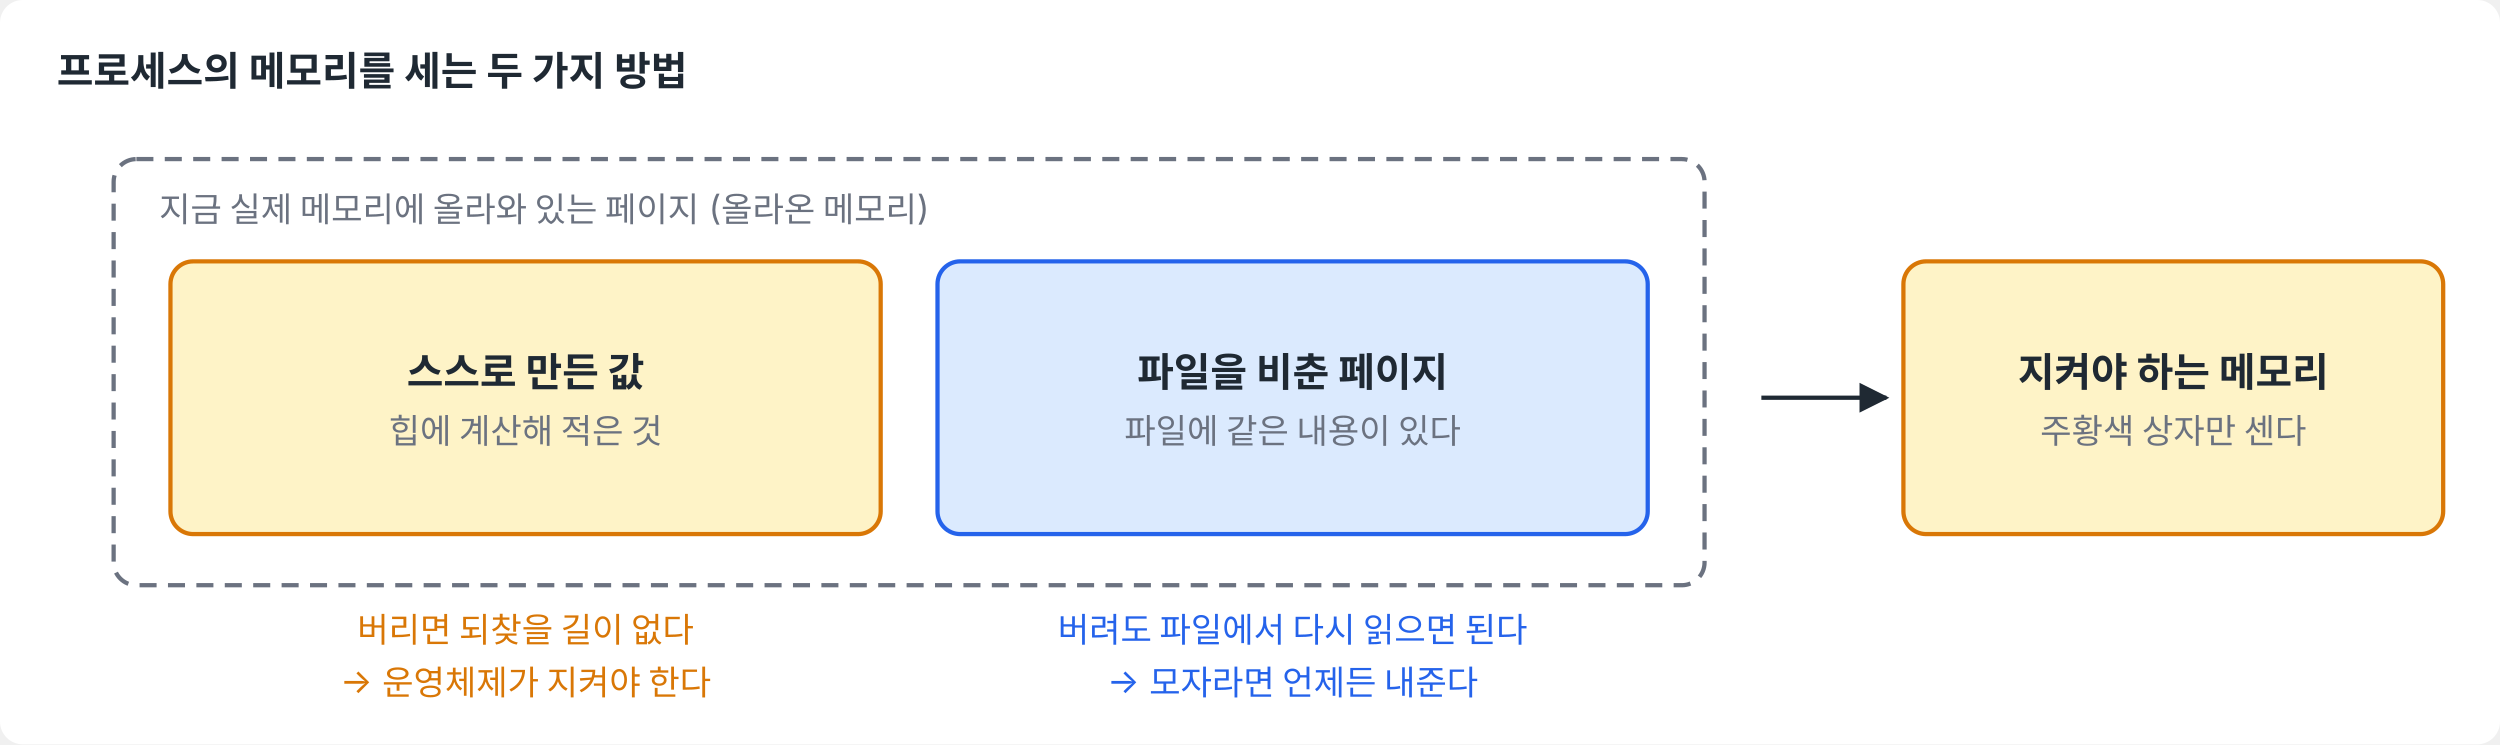
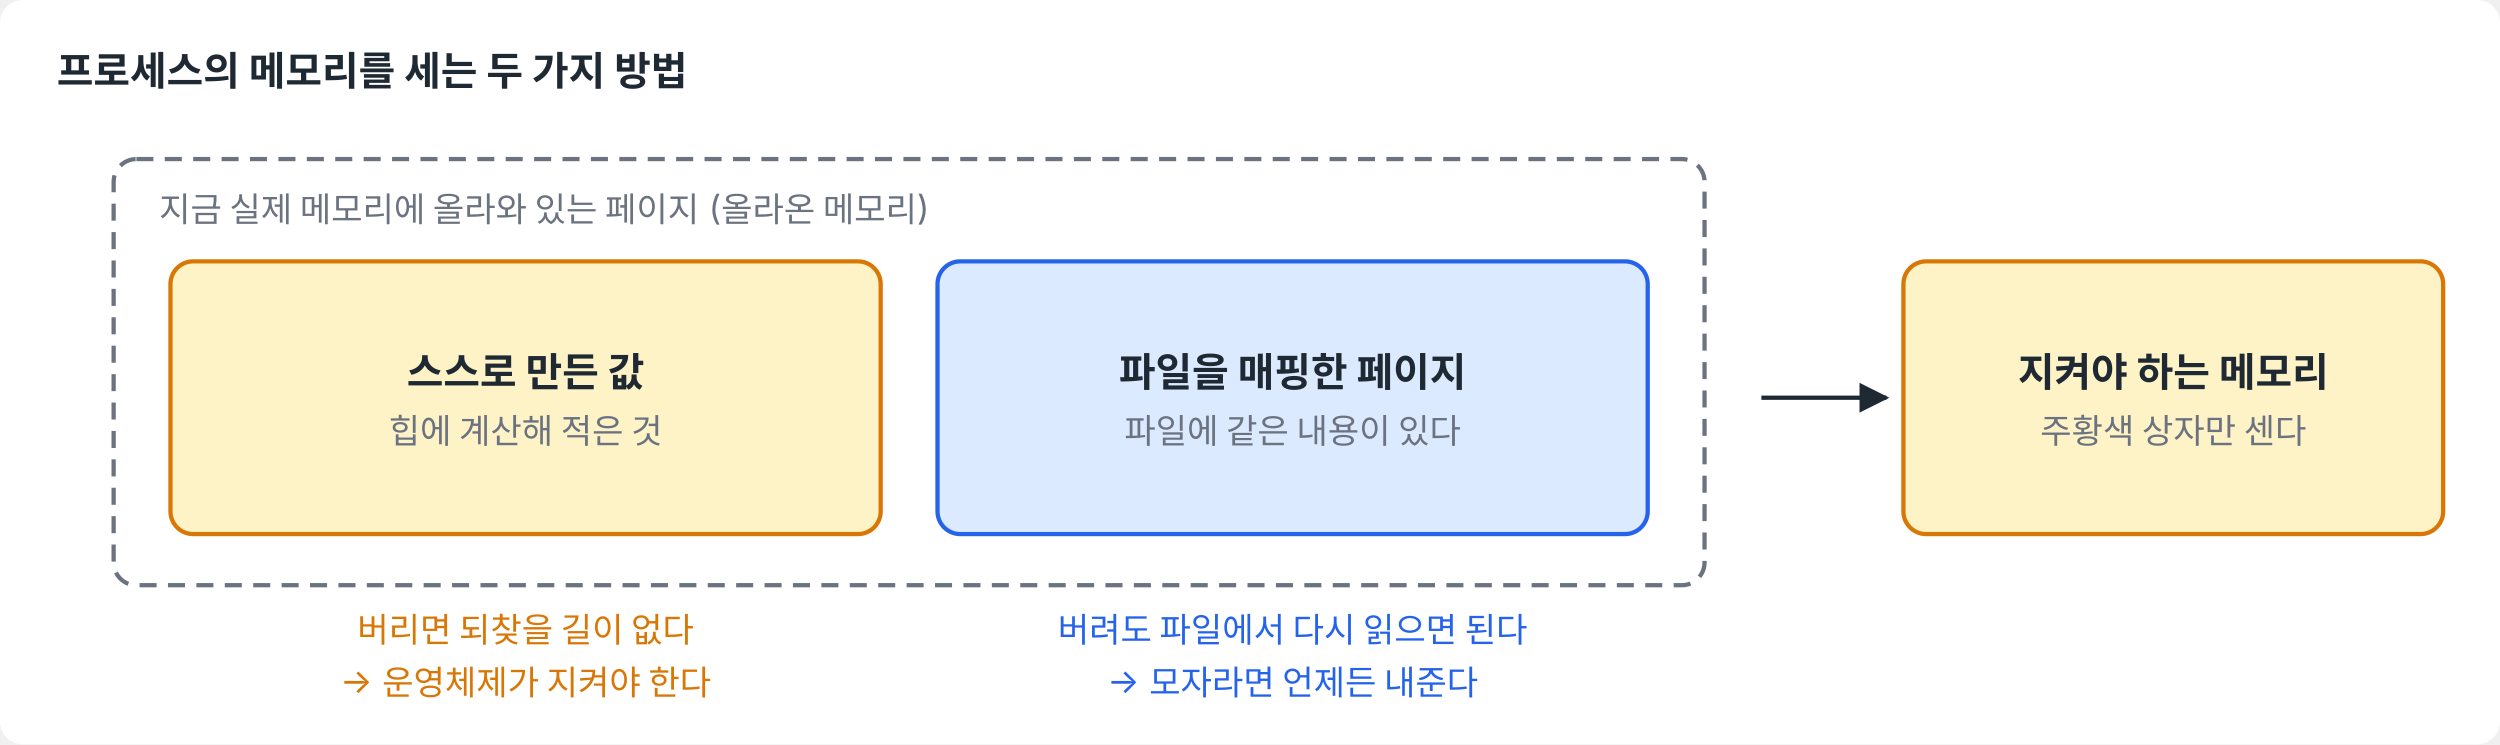
<svg xmlns="http://www.w3.org/2000/svg" viewBox="0 0 880 262" width="880" height="262" font-family="-apple-system, Segoe UI, Noto Sans KR, sans-serif" font-size="14">
  <defs>
    <marker id="arrow-1f2933" viewBox="0 0 10 10" refX="9" refY="5" markerWidth="7" markerHeight="7" orient="auto">
      <path d="M0,0 L10,5 L0,10 z" fill="#1f2933" />
    </marker>
    <marker id="arrow-6b7280" viewBox="0 0 10 10" refX="9" refY="5" markerWidth="7" markerHeight="7" orient="auto">
      <path d="M0,0 L10,5 L0,10 z" fill="#6b7280" />
    </marker>
    <marker id="arrow-2563eb" viewBox="0 0 10 10" refX="9" refY="5" markerWidth="7" markerHeight="7" orient="auto">
      <path d="M0,0 L10,5 L0,10 z" fill="#2563eb" />
    </marker>
    <marker id="arrow-d97706" viewBox="0 0 10 10" refX="9" refY="5" markerWidth="7" markerHeight="7" orient="auto">
      <path d="M0,0 L10,5 L0,10 z" fill="#d97706" />
    </marker>
    <marker id="arrow-059669" viewBox="0 0 10 10" refX="9" refY="5" markerWidth="7" markerHeight="7" orient="auto">
      <path d="M0,0 L10,5 L0,10 z" fill="#059669" />
    </marker>
  </defs>
  <rect width="880" height="262" rx="8" fill="#ffffff" />
  <text x="20" y="30" fill="#1f2933" font-size="14" text-anchor="start" font-weight="bold">프로세스의 메모리를 세는 두 가지 방법</text>
  <rect x="40" y="56" width="560" height="150" rx="8" fill="#ffffff" stroke="#6b7280" stroke-width="1.5" stroke-dasharray="6 4" />
  <text x="56" y="78" fill="#6b7280" font-size="12" text-anchor="start" font-weight="normal">지금 실제 메모리에 올라와 있는 페이지 (올라온 메모리)</text>
  <rect x="60" y="92" width="250" height="96" rx="8" fill="#fef3c7" stroke="#d97706" stroke-width="1.5" />
  <text x="185.0" y="136.0" fill="#1f2933" font-size="14" text-anchor="middle" font-weight="bold">스스로 만든 값</text>
  <text x="185.0" y="156.0" fill="#6b7280" font-size="12" text-anchor="middle" font-weight="normal">힙에 계산해 적은 것</text>
  <rect x="330" y="92" width="250" height="96" rx="8" fill="#dbeafe" stroke="#2563eb" stroke-width="1.5" />
-   <text x="455.0" y="136.0" fill="#1f2933" font-size="14" text-anchor="middle" font-weight="bold">파일을 비춘 페이지</text>
+   <text x="455.0" y="136.0" fill="#1f2933" font-size="14" text-anchor="middle" font-weight="bold">파일을 매핑한 페이지</text>
  <text x="455.0" y="156.0" fill="#6b7280" font-size="12" text-anchor="middle" font-weight="normal">파일에 같은 내용이 있다</text>
  <text x="185" y="226" fill="#d97706" font-size="12" text-anchor="middle" font-weight="normal">버리면 되찾을 길이 없다</text>
  <text x="185" y="244" fill="#d97706" font-size="12" text-anchor="middle" font-weight="normal">→ 운영체제가 지켜야 한다</text>
  <text x="455" y="226" fill="#2563eb" font-size="12" text-anchor="middle" font-weight="normal">버려도 파일에서 다시 읽으면 된다</text>
  <text x="455" y="244" fill="#2563eb" font-size="12" text-anchor="middle" font-weight="normal">→ 모자라면 언제든 내준다</text>
  <line x1="620" y1="140" x2="664" y2="140" stroke="#1f2933" stroke-width="1.5" marker-end="url(#arrow-1f2933)" />
  <rect x="670" y="92" width="190" height="96" rx="8" fill="#fef3c7" stroke="#d97706" stroke-width="1.5" />
  <text x="765.0" y="136.0" fill="#1f2933" font-size="14" text-anchor="middle" font-weight="bold">지켜야 하는 메모리</text>
  <text x="765.0" y="156.0" fill="#6b7280" font-size="12" text-anchor="middle" font-weight="normal">주황색 상자만 센다</text>
</svg>
